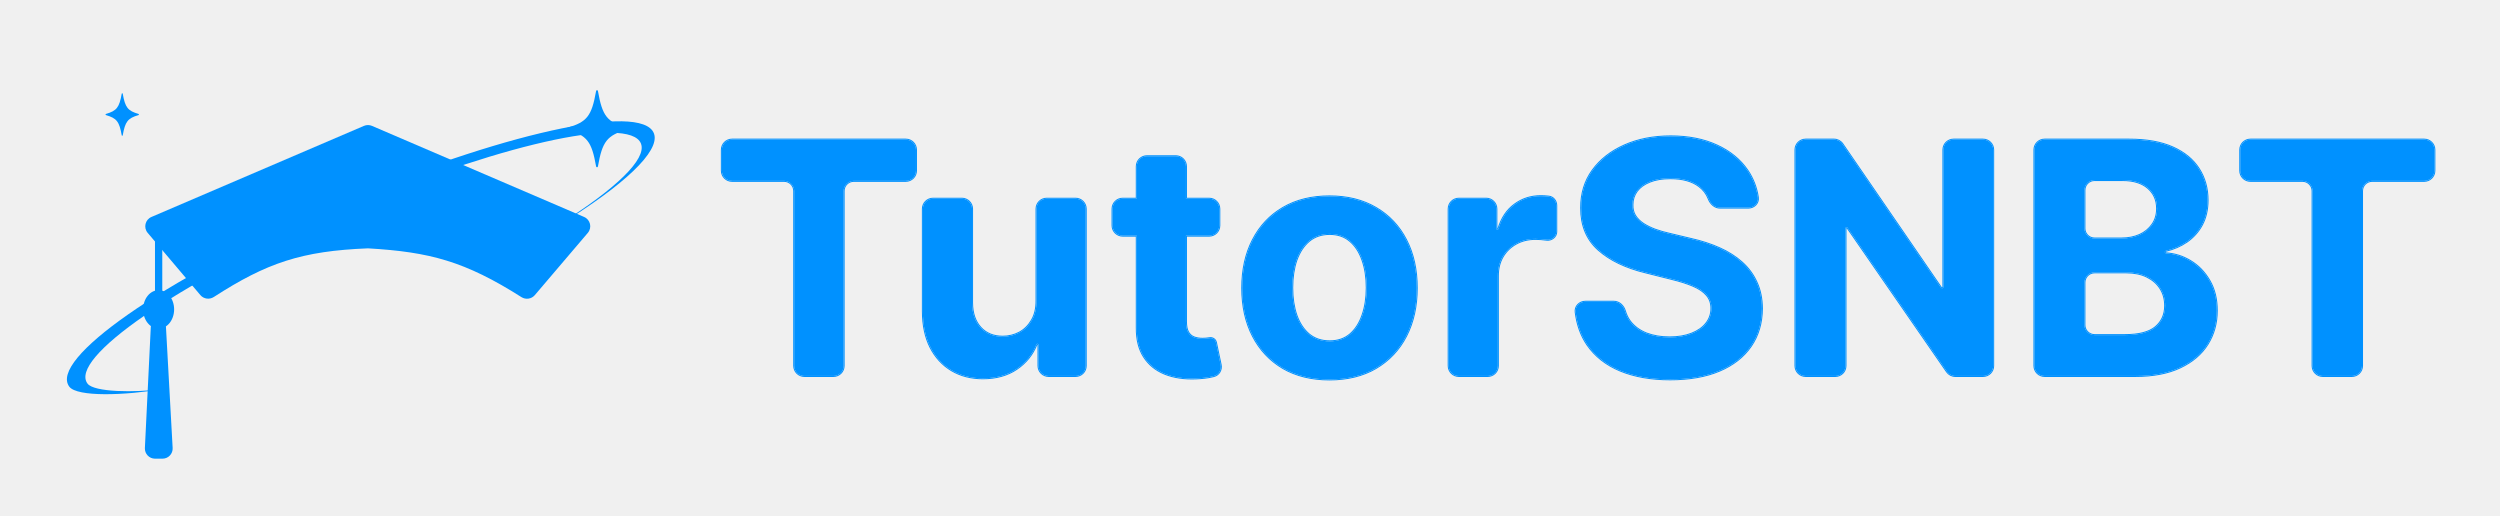
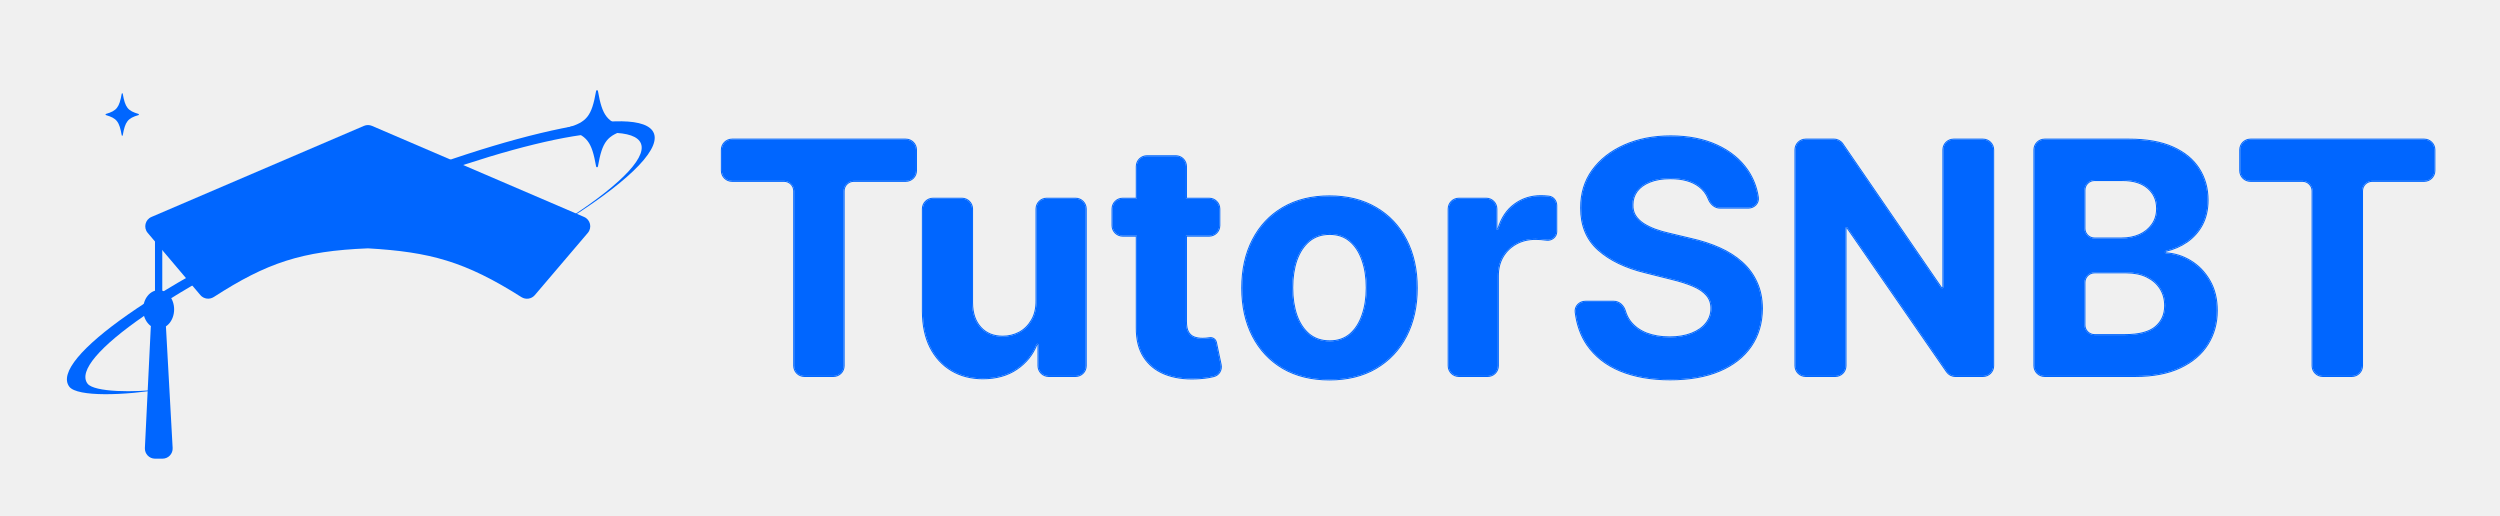
<svg xmlns="http://www.w3.org/2000/svg" width="153.875" height="31.75" viewBox="0 0 1231 254" fill="none">
-   <path d="M34.143 190.426C23.964 177.023 79.902 137.935 159.187 103.083C238.472 68.23 311.01 50.838 321.191 64.242C327.037 71.937 311.014 88.117 281.275 107.104L281.294 106.694C306.625 90.082 320.003 76.158 314.902 69.442C305.503 57.07 237.091 73.779 162.002 106.787C86.913 139.795 33.719 176.542 43.118 188.916C46.288 193.089 66.017 193.455 80.635 191.492C61.183 194.829 38.037 195.487 34.143 190.426Z" fill="#0091FF" />
-   <rect x="76.314" y="115.584" width="3.591" height="29.524" fill="#0091FF" />
-   <path d="M74.246 161.054C74.343 159.06 75.988 157.493 77.984 157.493C79.971 157.493 81.612 159.046 81.722 161.03L85.01 220.576C85.169 223.442 82.888 225.852 80.018 225.852H76.338C73.481 225.852 71.204 223.462 71.343 220.609L74.246 161.054Z" fill="#0091FF" />
-   <ellipse cx="78.109" cy="152.35" rx="7.632" ry="9.47" fill="#0091FF" />
-   <path d="M72.715 114.662C70.542 112.096 71.471 108.16 74.561 106.835L179.214 61.98C180.473 61.441 181.898 61.441 183.156 61.981L287.613 106.825C290.707 108.154 291.63 112.098 289.447 114.661L263.324 145.339C261.693 147.256 258.884 147.65 256.758 146.302C228.966 128.678 211.676 124.06 181.185 122.286C148.436 123.588 131.257 129.48 105.261 146.253C103.131 147.627 100.298 147.234 98.66 145.3L72.715 114.662Z" fill="#0091FF" />
-   <path d="M308.477 63.889C298.89 66.713 296.591 69.621 294.422 81.943C294.323 82.507 293.618 82.507 293.519 81.943C291.35 69.621 289.051 66.713 279.464 63.889C279.003 63.753 279.003 63.004 279.464 62.868C289.051 60.043 291.35 57.135 293.519 44.814C293.618 44.249 294.323 44.249 294.422 44.814C296.591 57.135 298.89 60.043 308.477 62.868C308.937 63.004 308.937 63.753 308.477 63.889Z" fill="#0091FF" />
-   <path d="M68.206 56.668C62.907 58.225 61.636 59.828 60.437 66.619C60.382 66.93 59.993 66.93 59.938 66.619C58.739 59.828 57.468 58.225 52.169 56.668C51.914 56.593 51.914 56.18 52.169 56.105C57.468 54.548 58.739 52.946 59.938 46.154C59.993 45.843 60.382 45.843 60.437 46.154C61.636 52.946 62.907 54.548 68.206 56.105C68.461 56.18 68.461 56.593 68.206 56.668Z" fill="#0091FF" />
+   <path d="M34.143 190.426C23.964 177.023 79.902 137.935 159.187 103.083C238.472 68.23 311.01 50.838 321.191 64.242C327.037 71.937 311.014 88.117 281.275 107.104L281.294 106.694C306.625 90.082 320.003 76.158 314.902 69.442C305.503 57.07 237.091 73.779 162.002 106.787C86.913 139.795 33.719 176.542 43.118 188.916C46.288 193.089 66.017 193.455 80.635 191.492C61.183 194.829 38.037 195.487 34.143 190.426Z" fill="#0066FF" />
+   <rect x="76.314" y="115.584" width="3.591" height="29.524" fill="#0066FF" />
+   <path d="M74.246 161.054C74.343 159.06 75.988 157.493 77.984 157.493C79.971 157.493 81.612 159.046 81.722 161.03L85.01 220.576C85.169 223.442 82.888 225.852 80.018 225.852H76.338C73.481 225.852 71.204 223.462 71.343 220.609L74.246 161.054Z" fill="#0066FF" />
+   <ellipse cx="78.109" cy="152.35" rx="7.632" ry="9.47" fill="#0066FF" />
+   <path d="M72.715 114.662C70.542 112.096 71.471 108.16 74.561 106.835L179.214 61.98C180.473 61.441 181.898 61.441 183.156 61.981L287.613 106.825C290.707 108.154 291.63 112.098 289.447 114.661L263.324 145.339C261.693 147.256 258.884 147.65 256.758 146.302C228.966 128.678 211.676 124.06 181.185 122.286C148.436 123.588 131.257 129.48 105.261 146.253C103.131 147.627 100.298 147.234 98.66 145.3L72.715 114.662Z" fill="#0066FF" />
+   <path d="M308.477 63.889C298.89 66.713 296.591 69.621 294.422 81.943C294.323 82.507 293.618 82.507 293.519 81.943C291.35 69.621 289.051 66.713 279.464 63.889C279.003 63.753 279.003 63.004 279.464 62.868C289.051 60.043 291.35 57.135 293.519 44.814C293.618 44.249 294.323 44.249 294.422 44.814C296.591 57.135 298.89 60.043 308.477 62.868C308.937 63.004 308.937 63.753 308.477 63.889Z" fill="#0066FF" />
+   <path d="M68.206 56.668C62.907 58.225 61.636 59.828 60.437 66.619C60.382 66.93 59.993 66.93 59.938 66.619C58.739 59.828 57.468 58.225 52.169 56.668C51.914 56.593 51.914 56.18 52.169 56.105C57.468 54.548 58.739 52.946 59.938 46.154C59.993 45.843 60.382 45.843 60.437 46.154C61.636 52.946 62.907 54.548 68.206 56.105C68.461 56.18 68.461 56.593 68.206 56.668Z" fill="#0066FF" />
  <mask id="path-8-outside-1_10054_498" maskUnits="userSpaceOnUse" x="353.452" y="65.17" width="848" height="124" fill="black">
    <rect fill="white" x="353.452" y="65.17" width="848" height="124" />
    <path d="M360.452 89.046C357.69 89.046 355.452 86.807 355.452 84.046V73.761C355.452 71 357.69 68.761 360.452 68.761H446.02C448.781 68.761 451.02 71 451.02 73.761V84.046C451.02 86.807 448.781 89.046 446.02 89.046H420.395C417.633 89.046 415.395 91.284 415.395 94.046V180.125C415.395 182.886 413.156 185.125 410.395 185.125H396.077C393.315 185.125 391.077 182.886 391.077 180.125V94.046C391.077 91.284 388.838 89.046 386.077 89.046H360.452ZM510.395 147.966V102.852C510.395 100.091 512.633 97.852 515.395 97.852H529.6C532.361 97.852 534.6 100.091 534.6 102.852V180.125C534.6 182.886 532.361 185.125 529.6 185.125H516.361C513.599 185.125 511.361 182.886 511.361 180.125V169.812C511.361 169.514 511.12 169.273 510.822 169.273C510.599 169.273 510.399 169.411 510.316 169.618C508.333 174.571 505.102 178.566 500.622 181.602C496.077 184.708 490.528 186.261 483.975 186.261C478.141 186.261 473.009 184.936 468.577 182.284C464.145 179.633 460.679 175.864 458.179 170.977C455.717 166.091 454.467 160.239 454.429 153.42V102.852C454.429 100.091 456.668 97.852 459.429 97.852H473.634C476.395 97.852 478.634 100.091 478.634 102.852V149.102C478.672 154.254 480.054 158.326 482.781 161.318C485.509 164.311 489.164 165.807 493.747 165.807C496.664 165.807 499.391 165.144 501.929 163.818C504.467 162.454 506.512 160.447 508.065 157.795C509.656 155.144 510.433 151.867 510.395 147.966ZM595.381 97.852C598.142 97.852 600.381 100.091 600.381 102.852V111.034C600.381 113.795 598.142 116.034 595.381 116.034H552.824C550.062 116.034 547.824 113.795 547.824 111.034V102.852C547.824 100.091 550.062 97.852 552.824 97.852H595.381ZM559.756 81.943C559.756 79.182 561.994 76.943 564.756 76.943H578.96C581.721 76.943 583.96 79.182 583.96 81.943V158.307C583.96 160.542 584.301 162.284 584.983 163.534C585.665 164.746 586.612 165.598 587.824 166.091C589.074 166.583 590.513 166.829 592.142 166.829C593.279 166.829 594.415 166.735 595.551 166.545C597.003 166.255 598.409 167.191 598.716 168.64L601.031 179.596C601.565 182.118 600.085 184.613 597.572 185.19C597.34 185.243 597.102 185.297 596.858 185.352C594.661 185.883 591.991 186.205 588.847 186.318C583.013 186.545 577.9 185.769 573.506 183.989C569.15 182.208 565.76 179.443 563.335 175.693C560.911 171.943 559.718 167.208 559.756 161.489V81.943ZM654.642 186.83C645.816 186.83 638.184 184.955 631.744 181.205C625.343 177.417 620.4 172.152 616.915 165.409C613.43 158.629 611.688 150.769 611.688 141.829C611.688 132.814 613.43 124.936 616.915 118.193C620.4 111.413 625.343 106.148 631.744 102.398C638.184 98.61 645.816 96.716 654.642 96.716C663.468 96.716 671.082 98.61 677.483 102.398C683.922 106.148 688.885 111.413 692.369 118.193C695.854 124.936 697.597 132.814 697.597 141.829C697.597 150.769 695.854 158.629 692.369 165.409C688.885 172.152 683.922 177.417 677.483 181.205C671.082 184.955 663.468 186.83 654.642 186.83ZM654.756 168.08C658.771 168.08 662.123 166.943 664.813 164.67C667.502 162.36 669.529 159.216 670.892 155.239C672.294 151.261 672.994 146.735 672.994 141.659C672.994 136.583 672.294 132.057 670.892 128.079C669.529 124.102 667.502 120.958 664.813 118.648C662.123 116.337 658.771 115.182 654.756 115.182C650.703 115.182 647.294 116.337 644.529 118.648C641.801 120.958 639.737 124.102 638.335 128.079C636.972 132.057 636.29 136.583 636.29 141.659C636.29 146.735 636.972 151.261 638.335 155.239C639.737 159.216 641.801 162.36 644.529 164.67C647.294 166.943 650.703 168.08 654.756 168.08ZM718.335 185.125C715.573 185.125 713.335 182.886 713.335 180.125V102.852C713.335 100.091 715.573 97.852 718.335 97.852H731.801C734.562 97.852 736.801 100.091 736.801 102.852V112.56C736.801 112.847 737.034 113.079 737.321 113.079C737.551 113.079 737.754 112.927 737.822 112.706C739.425 107.475 742.058 103.508 745.722 100.807C749.472 98.004 753.79 96.602 758.676 96.602C759.888 96.602 761.195 96.678 762.597 96.829C764.787 97.066 766.29 99 766.29 101.203V114.124C766.29 116.52 763.949 118.336 761.574 118.023C759.566 117.758 757.729 117.625 756.063 117.625C752.502 117.625 749.32 118.401 746.517 119.954C743.752 121.47 741.555 123.591 739.926 126.318C738.335 129.045 737.54 132.189 737.54 135.75V180.125C737.54 182.886 735.301 185.125 732.54 185.125H718.335ZM846.912 102.227C844.342 102.227 842.295 100.226 841.371 97.828C840.396 95.297 838.782 93.203 836.531 91.546C833.084 89.008 828.406 87.739 822.497 87.739C818.482 87.739 815.092 88.307 812.327 89.443C809.562 90.542 807.44 92.076 805.963 94.046C804.524 96.015 803.804 98.25 803.804 100.75C803.728 102.833 804.164 104.651 805.111 106.204C806.096 107.758 807.44 109.102 809.145 110.239C810.85 111.337 812.819 112.303 815.054 113.136C817.289 113.932 819.675 114.614 822.213 115.182L832.668 117.682C837.743 118.818 842.403 120.333 846.645 122.227C850.887 124.121 854.562 126.451 857.668 129.216C860.774 131.981 863.179 135.239 864.884 138.989C866.626 142.739 867.516 147.038 867.554 151.886C867.516 159.008 865.698 165.182 862.1 170.409C858.539 175.598 853.387 179.633 846.645 182.511C839.94 185.352 831.853 186.773 822.384 186.773C812.99 186.773 804.808 185.333 797.838 182.455C790.906 179.576 785.49 175.314 781.588 169.67C778.537 165.183 776.631 159.856 775.872 153.691C775.529 150.906 777.817 148.591 780.623 148.591H794.644C797.274 148.591 799.366 150.662 800.106 153.185C800.675 155.126 801.529 156.853 802.668 158.364C804.675 160.939 807.346 162.89 810.679 164.216C814.05 165.504 817.857 166.148 822.1 166.148C826.266 166.148 829.884 165.542 832.952 164.329C836.058 163.117 838.463 161.432 840.168 159.273C841.872 157.114 842.725 154.633 842.725 151.829C842.725 149.216 841.948 147.019 840.395 145.239C838.88 143.458 836.645 141.943 833.69 140.693C830.774 139.443 827.194 138.307 822.952 137.284L810.281 134.102C800.471 131.716 792.725 127.985 787.043 122.909C781.361 117.833 778.539 110.996 778.577 102.398C778.539 95.352 780.414 89.197 784.202 83.932C788.028 78.667 793.274 74.557 799.94 71.602C806.607 68.648 814.183 67.17 822.668 67.17C831.304 67.17 838.842 68.648 845.281 71.602C851.759 74.557 856.797 78.667 860.395 83.932C863.09 87.876 864.808 92.287 865.548 97.166C865.967 99.927 863.674 102.227 860.881 102.227H846.912ZM976.432 68.761C979.193 68.761 981.432 71 981.432 73.761V180.125C981.432 182.886 979.193 185.125 976.432 185.125H962.804C961.162 185.125 959.625 184.319 958.691 182.968L909.723 112.127C909.619 111.976 909.447 111.886 909.264 111.886C908.955 111.886 908.705 112.137 908.705 112.445V180.125C908.705 182.886 906.466 185.125 903.705 185.125H889.102C886.34 185.125 884.102 182.886 884.102 180.125V73.761C884.102 71 886.34 68.761 889.102 68.761H903.06C904.708 68.761 906.25 69.573 907.183 70.932L955.721 141.653C955.846 141.834 956.053 141.943 956.273 141.943C956.643 141.943 956.943 141.643 956.943 141.274V73.761C956.943 71 959.181 68.761 961.943 68.761H976.432ZM1006.76 185.125C1004 185.125 1001.76 182.886 1001.76 180.125V73.761C1001.76 71 1004 68.761 1006.76 68.761H1048.35C1056.91 68.761 1064.05 70.03 1069.77 72.568C1075.49 75.106 1079.79 78.629 1082.67 83.136C1085.55 87.606 1086.99 92.758 1086.99 98.591C1086.99 103.136 1086.08 107.133 1084.26 110.579C1082.44 113.989 1079.94 116.792 1076.76 118.989C1073.75 121.058 1070.31 122.553 1066.47 123.474C1066.17 123.544 1065.96 123.806 1065.96 124.108C1065.96 124.454 1066.24 124.738 1066.58 124.761C1070.78 125.036 1074.72 126.274 1078.41 128.477C1082.31 130.788 1085.47 134.026 1087.89 138.193C1090.32 142.322 1091.53 147.246 1091.53 152.966C1091.53 159.14 1090 164.651 1086.93 169.5C1083.9 174.311 1079.41 178.117 1073.46 180.92C1067.52 183.723 1060.19 185.125 1051.47 185.125H1006.76ZM1026.36 160.011C1026.36 162.773 1028.6 165.011 1031.36 165.011H1046.42C1053.27 165.011 1058.27 163.704 1061.42 161.091C1064.56 158.439 1066.13 154.917 1066.13 150.523C1066.13 147.303 1065.36 144.462 1063.8 142C1062.25 139.538 1060.03 137.606 1057.16 136.204C1054.31 134.803 1050.92 134.102 1046.99 134.102H1031.36C1028.6 134.102 1026.36 136.341 1026.36 139.102V160.011ZM1026.36 112.454C1026.36 115.216 1028.6 117.454 1031.36 117.454H1044.6C1047.97 117.454 1050.96 116.867 1053.58 115.693C1056.23 114.481 1058.31 112.776 1059.83 110.579C1061.38 108.383 1062.16 105.75 1062.16 102.682C1062.16 98.477 1060.66 95.087 1057.67 92.511C1054.71 89.936 1050.51 88.648 1045.05 88.648H1031.36C1028.6 88.648 1026.36 90.886 1026.36 93.648V112.454ZM1108.11 89.046C1105.35 89.046 1103.11 86.807 1103.11 84.046V73.761C1103.11 71 1105.35 68.761 1108.11 68.761H1193.68C1196.44 68.761 1198.68 71 1198.68 73.761V84.046C1198.68 86.807 1196.44 89.046 1193.68 89.046H1168.05C1165.29 89.046 1163.05 91.284 1163.05 94.046V180.125C1163.05 182.886 1160.81 185.125 1158.05 185.125H1143.73C1140.97 185.125 1138.73 182.886 1138.73 180.125V94.046C1138.73 91.284 1136.49 89.046 1133.73 89.046H1108.11Z" />
  </mask>
-   <path d="M360.452 89.046C357.69 89.046 355.452 86.807 355.452 84.046V73.761C355.452 71 357.69 68.761 360.452 68.761H446.02C448.781 68.761 451.02 71 451.02 73.761V84.046C451.02 86.807 448.781 89.046 446.02 89.046H420.395C417.633 89.046 415.395 91.284 415.395 94.046V180.125C415.395 182.886 413.156 185.125 410.395 185.125H396.077C393.315 185.125 391.077 182.886 391.077 180.125V94.046C391.077 91.284 388.838 89.046 386.077 89.046H360.452ZM510.395 147.966V102.852C510.395 100.091 512.633 97.852 515.395 97.852H529.6C532.361 97.852 534.6 100.091 534.6 102.852V180.125C534.6 182.886 532.361 185.125 529.6 185.125H516.361C513.599 185.125 511.361 182.886 511.361 180.125V169.812C511.361 169.514 511.12 169.273 510.822 169.273C510.599 169.273 510.399 169.411 510.316 169.618C508.333 174.571 505.102 178.566 500.622 181.602C496.077 184.708 490.528 186.261 483.975 186.261C478.141 186.261 473.009 184.936 468.577 182.284C464.145 179.633 460.679 175.864 458.179 170.977C455.717 166.091 454.467 160.239 454.429 153.42V102.852C454.429 100.091 456.668 97.852 459.429 97.852H473.634C476.395 97.852 478.634 100.091 478.634 102.852V149.102C478.672 154.254 480.054 158.326 482.781 161.318C485.509 164.311 489.164 165.807 493.747 165.807C496.664 165.807 499.391 165.144 501.929 163.818C504.467 162.454 506.512 160.447 508.065 157.795C509.656 155.144 510.433 151.867 510.395 147.966ZM595.381 97.852C598.142 97.852 600.381 100.091 600.381 102.852V111.034C600.381 113.795 598.142 116.034 595.381 116.034H552.824C550.062 116.034 547.824 113.795 547.824 111.034V102.852C547.824 100.091 550.062 97.852 552.824 97.852H595.381ZM559.756 81.943C559.756 79.182 561.994 76.943 564.756 76.943H578.96C581.721 76.943 583.96 79.182 583.96 81.943V158.307C583.96 160.542 584.301 162.284 584.983 163.534C585.665 164.746 586.612 165.598 587.824 166.091C589.074 166.583 590.513 166.829 592.142 166.829C593.279 166.829 594.415 166.735 595.551 166.545C597.003 166.255 598.409 167.191 598.716 168.64L601.031 179.596C601.565 182.118 600.085 184.613 597.572 185.19C597.34 185.243 597.102 185.297 596.858 185.352C594.661 185.883 591.991 186.205 588.847 186.318C583.013 186.545 577.9 185.769 573.506 183.989C569.15 182.208 565.76 179.443 563.335 175.693C560.911 171.943 559.718 167.208 559.756 161.489V81.943ZM654.642 186.83C645.816 186.83 638.184 184.955 631.744 181.205C625.343 177.417 620.4 172.152 616.915 165.409C613.43 158.629 611.688 150.769 611.688 141.829C611.688 132.814 613.43 124.936 616.915 118.193C620.4 111.413 625.343 106.148 631.744 102.398C638.184 98.61 645.816 96.716 654.642 96.716C663.468 96.716 671.082 98.61 677.483 102.398C683.922 106.148 688.885 111.413 692.369 118.193C695.854 124.936 697.597 132.814 697.597 141.829C697.597 150.769 695.854 158.629 692.369 165.409C688.885 172.152 683.922 177.417 677.483 181.205C671.082 184.955 663.468 186.83 654.642 186.83ZM654.756 168.08C658.771 168.08 662.123 166.943 664.813 164.67C667.502 162.36 669.529 159.216 670.892 155.239C672.294 151.261 672.994 146.735 672.994 141.659C672.994 136.583 672.294 132.057 670.892 128.079C669.529 124.102 667.502 120.958 664.813 118.648C662.123 116.337 658.771 115.182 654.756 115.182C650.703 115.182 647.294 116.337 644.529 118.648C641.801 120.958 639.737 124.102 638.335 128.079C636.972 132.057 636.29 136.583 636.29 141.659C636.29 146.735 636.972 151.261 638.335 155.239C639.737 159.216 641.801 162.36 644.529 164.67C647.294 166.943 650.703 168.08 654.756 168.08ZM718.335 185.125C715.573 185.125 713.335 182.886 713.335 180.125V102.852C713.335 100.091 715.573 97.852 718.335 97.852H731.801C734.562 97.852 736.801 100.091 736.801 102.852V112.56C736.801 112.847 737.034 113.079 737.321 113.079C737.551 113.079 737.754 112.927 737.822 112.706C739.425 107.475 742.058 103.508 745.722 100.807C749.472 98.004 753.79 96.602 758.676 96.602C759.888 96.602 761.195 96.678 762.597 96.829C764.787 97.066 766.29 99 766.29 101.203V114.124C766.29 116.52 763.949 118.336 761.574 118.023C759.566 117.758 757.729 117.625 756.063 117.625C752.502 117.625 749.32 118.401 746.517 119.954C743.752 121.47 741.555 123.591 739.926 126.318C738.335 129.045 737.54 132.189 737.54 135.75V180.125C737.54 182.886 735.301 185.125 732.54 185.125H718.335ZM846.912 102.227C844.342 102.227 842.295 100.226 841.371 97.828C840.396 95.297 838.782 93.203 836.531 91.546C833.084 89.008 828.406 87.739 822.497 87.739C818.482 87.739 815.092 88.307 812.327 89.443C809.562 90.542 807.44 92.076 805.963 94.046C804.524 96.015 803.804 98.25 803.804 100.75C803.728 102.833 804.164 104.651 805.111 106.204C806.096 107.758 807.44 109.102 809.145 110.239C810.85 111.337 812.819 112.303 815.054 113.136C817.289 113.932 819.675 114.614 822.213 115.182L832.668 117.682C837.743 118.818 842.403 120.333 846.645 122.227C850.887 124.121 854.562 126.451 857.668 129.216C860.774 131.981 863.179 135.239 864.884 138.989C866.626 142.739 867.516 147.038 867.554 151.886C867.516 159.008 865.698 165.182 862.1 170.409C858.539 175.598 853.387 179.633 846.645 182.511C839.94 185.352 831.853 186.773 822.384 186.773C812.99 186.773 804.808 185.333 797.838 182.455C790.906 179.576 785.49 175.314 781.588 169.67C778.537 165.183 776.631 159.856 775.872 153.691C775.529 150.906 777.817 148.591 780.623 148.591H794.644C797.274 148.591 799.366 150.662 800.106 153.185C800.675 155.126 801.529 156.853 802.668 158.364C804.675 160.939 807.346 162.89 810.679 164.216C814.05 165.504 817.857 166.148 822.1 166.148C826.266 166.148 829.884 165.542 832.952 164.329C836.058 163.117 838.463 161.432 840.168 159.273C841.872 157.114 842.725 154.633 842.725 151.829C842.725 149.216 841.948 147.019 840.395 145.239C838.88 143.458 836.645 141.943 833.69 140.693C830.774 139.443 827.194 138.307 822.952 137.284L810.281 134.102C800.471 131.716 792.725 127.985 787.043 122.909C781.361 117.833 778.539 110.996 778.577 102.398C778.539 95.352 780.414 89.197 784.202 83.932C788.028 78.667 793.274 74.557 799.94 71.602C806.607 68.648 814.183 67.17 822.668 67.17C831.304 67.17 838.842 68.648 845.281 71.602C851.759 74.557 856.797 78.667 860.395 83.932C863.09 87.876 864.808 92.287 865.548 97.166C865.967 99.927 863.674 102.227 860.881 102.227H846.912ZM976.432 68.761C979.193 68.761 981.432 71 981.432 73.761V180.125C981.432 182.886 979.193 185.125 976.432 185.125H962.804C961.162 185.125 959.625 184.319 958.691 182.968L909.723 112.127C909.619 111.976 909.447 111.886 909.264 111.886C908.955 111.886 908.705 112.137 908.705 112.445V180.125C908.705 182.886 906.466 185.125 903.705 185.125H889.102C886.34 185.125 884.102 182.886 884.102 180.125V73.761C884.102 71 886.34 68.761 889.102 68.761H903.06C904.708 68.761 906.25 69.573 907.183 70.932L955.721 141.653C955.846 141.834 956.053 141.943 956.273 141.943C956.643 141.943 956.943 141.643 956.943 141.274V73.761C956.943 71 959.181 68.761 961.943 68.761H976.432ZM1006.76 185.125C1004 185.125 1001.76 182.886 1001.76 180.125V73.761C1001.76 71 1004 68.761 1006.76 68.761H1048.35C1056.91 68.761 1064.05 70.03 1069.77 72.568C1075.49 75.106 1079.79 78.629 1082.67 83.136C1085.55 87.606 1086.99 92.758 1086.99 98.591C1086.99 103.136 1086.08 107.133 1084.26 110.579C1082.44 113.989 1079.94 116.792 1076.76 118.989C1073.75 121.058 1070.31 122.553 1066.47 123.474C1066.17 123.544 1065.96 123.806 1065.96 124.108C1065.96 124.454 1066.24 124.738 1066.58 124.761C1070.78 125.036 1074.72 126.274 1078.41 128.477C1082.31 130.788 1085.47 134.026 1087.89 138.193C1090.32 142.322 1091.53 147.246 1091.53 152.966C1091.53 159.14 1090 164.651 1086.93 169.5C1083.9 174.311 1079.41 178.117 1073.46 180.92C1067.52 183.723 1060.19 185.125 1051.47 185.125H1006.76ZM1026.36 160.011C1026.36 162.773 1028.6 165.011 1031.36 165.011H1046.42C1053.27 165.011 1058.27 163.704 1061.42 161.091C1064.56 158.439 1066.13 154.917 1066.13 150.523C1066.13 147.303 1065.36 144.462 1063.8 142C1062.25 139.538 1060.03 137.606 1057.16 136.204C1054.31 134.803 1050.92 134.102 1046.99 134.102H1031.36C1028.6 134.102 1026.36 136.341 1026.36 139.102V160.011ZM1026.36 112.454C1026.36 115.216 1028.6 117.454 1031.36 117.454H1044.6C1047.97 117.454 1050.96 116.867 1053.58 115.693C1056.23 114.481 1058.31 112.776 1059.83 110.579C1061.38 108.383 1062.16 105.75 1062.16 102.682C1062.16 98.477 1060.66 95.087 1057.67 92.511C1054.71 89.936 1050.51 88.648 1045.05 88.648H1031.36C1028.6 88.648 1026.36 90.886 1026.36 93.648V112.454ZM1108.11 89.046C1105.35 89.046 1103.11 86.807 1103.11 84.046V73.761C1103.11 71 1105.35 68.761 1108.11 68.761H1193.68C1196.44 68.761 1198.68 71 1198.68 73.761V84.046C1198.68 86.807 1196.44 89.046 1193.68 89.046H1168.05C1165.29 89.046 1163.05 91.284 1163.05 94.046V180.125C1163.05 182.886 1160.81 185.125 1158.05 185.125H1143.73C1140.97 185.125 1138.73 182.886 1138.73 180.125V94.046C1138.73 91.284 1136.49 89.046 1133.73 89.046H1108.11Z" fill="#0091FF" />
-   <path d="M360.452 89.046C357.69 89.046 355.452 86.807 355.452 84.046V73.761C355.452 71 357.69 68.761 360.452 68.761H446.02C448.781 68.761 451.02 71 451.02 73.761V84.046C451.02 86.807 448.781 89.046 446.02 89.046H420.395C417.633 89.046 415.395 91.284 415.395 94.046V180.125C415.395 182.886 413.156 185.125 410.395 185.125H396.077C393.315 185.125 391.077 182.886 391.077 180.125V94.046C391.077 91.284 388.838 89.046 386.077 89.046H360.452ZM510.395 147.966V102.852C510.395 100.091 512.633 97.852 515.395 97.852H529.6C532.361 97.852 534.6 100.091 534.6 102.852V180.125C534.6 182.886 532.361 185.125 529.6 185.125H516.361C513.599 185.125 511.361 182.886 511.361 180.125V169.812C511.361 169.514 511.12 169.273 510.822 169.273C510.599 169.273 510.399 169.411 510.316 169.618C508.333 174.571 505.102 178.566 500.622 181.602C496.077 184.708 490.528 186.261 483.975 186.261C478.141 186.261 473.009 184.936 468.577 182.284C464.145 179.633 460.679 175.864 458.179 170.977C455.717 166.091 454.467 160.239 454.429 153.42V102.852C454.429 100.091 456.668 97.852 459.429 97.852H473.634C476.395 97.852 478.634 100.091 478.634 102.852V149.102C478.672 154.254 480.054 158.326 482.781 161.318C485.509 164.311 489.164 165.807 493.747 165.807C496.664 165.807 499.391 165.144 501.929 163.818C504.467 162.454 506.512 160.447 508.065 157.795C509.656 155.144 510.433 151.867 510.395 147.966ZM595.381 97.852C598.142 97.852 600.381 100.091 600.381 102.852V111.034C600.381 113.795 598.142 116.034 595.381 116.034H552.824C550.062 116.034 547.824 113.795 547.824 111.034V102.852C547.824 100.091 550.062 97.852 552.824 97.852H595.381ZM559.756 81.943C559.756 79.182 561.994 76.943 564.756 76.943H578.96C581.721 76.943 583.96 79.182 583.96 81.943V158.307C583.96 160.542 584.301 162.284 584.983 163.534C585.665 164.746 586.612 165.598 587.824 166.091C589.074 166.583 590.513 166.829 592.142 166.829C593.279 166.829 594.415 166.735 595.551 166.545C597.003 166.255 598.409 167.191 598.716 168.64L601.031 179.596C601.565 182.118 600.085 184.613 597.572 185.19C597.34 185.243 597.102 185.297 596.858 185.352C594.661 185.883 591.991 186.205 588.847 186.318C583.013 186.545 577.9 185.769 573.506 183.989C569.15 182.208 565.76 179.443 563.335 175.693C560.911 171.943 559.718 167.208 559.756 161.489V81.943ZM654.642 186.83C645.816 186.83 638.184 184.955 631.744 181.205C625.343 177.417 620.4 172.152 616.915 165.409C613.43 158.629 611.688 150.769 611.688 141.829C611.688 132.814 613.43 124.936 616.915 118.193C620.4 111.413 625.343 106.148 631.744 102.398C638.184 98.61 645.816 96.716 654.642 96.716C663.468 96.716 671.082 98.61 677.483 102.398C683.922 106.148 688.885 111.413 692.369 118.193C695.854 124.936 697.597 132.814 697.597 141.829C697.597 150.769 695.854 158.629 692.369 165.409C688.885 172.152 683.922 177.417 677.483 181.205C671.082 184.955 663.468 186.83 654.642 186.83ZM654.756 168.08C658.771 168.08 662.123 166.943 664.813 164.67C667.502 162.36 669.529 159.216 670.892 155.239C672.294 151.261 672.994 146.735 672.994 141.659C672.994 136.583 672.294 132.057 670.892 128.079C669.529 124.102 667.502 120.958 664.813 118.648C662.123 116.337 658.771 115.182 654.756 115.182C650.703 115.182 647.294 116.337 644.529 118.648C641.801 120.958 639.737 124.102 638.335 128.079C636.972 132.057 636.29 136.583 636.29 141.659C636.29 146.735 636.972 151.261 638.335 155.239C639.737 159.216 641.801 162.36 644.529 164.67C647.294 166.943 650.703 168.08 654.756 168.08ZM718.335 185.125C715.573 185.125 713.335 182.886 713.335 180.125V102.852C713.335 100.091 715.573 97.852 718.335 97.852H731.801C734.562 97.852 736.801 100.091 736.801 102.852V112.56C736.801 112.847 737.034 113.079 737.321 113.079C737.551 113.079 737.754 112.927 737.822 112.706C739.425 107.475 742.058 103.508 745.722 100.807C749.472 98.004 753.79 96.602 758.676 96.602C759.888 96.602 761.195 96.678 762.597 96.829C764.787 97.066 766.29 99 766.29 101.203V114.124C766.29 116.52 763.949 118.336 761.574 118.023C759.566 117.758 757.729 117.625 756.063 117.625C752.502 117.625 749.32 118.401 746.517 119.954C743.752 121.47 741.555 123.591 739.926 126.318C738.335 129.045 737.54 132.189 737.54 135.75V180.125C737.54 182.886 735.301 185.125 732.54 185.125H718.335ZM846.912 102.227C844.342 102.227 842.295 100.226 841.371 97.828C840.396 95.297 838.782 93.203 836.531 91.546C833.084 89.008 828.406 87.739 822.497 87.739C818.482 87.739 815.092 88.307 812.327 89.443C809.562 90.542 807.44 92.076 805.963 94.046C804.524 96.015 803.804 98.25 803.804 100.75C803.728 102.833 804.164 104.651 805.111 106.204C806.096 107.758 807.44 109.102 809.145 110.239C810.85 111.337 812.819 112.303 815.054 113.136C817.289 113.932 819.675 114.614 822.213 115.182L832.668 117.682C837.743 118.818 842.403 120.333 846.645 122.227C850.887 124.121 854.562 126.451 857.668 129.216C860.774 131.981 863.179 135.239 864.884 138.989C866.626 142.739 867.516 147.038 867.554 151.886C867.516 159.008 865.698 165.182 862.1 170.409C858.539 175.598 853.387 179.633 846.645 182.511C839.94 185.352 831.853 186.773 822.384 186.773C812.99 186.773 804.808 185.333 797.838 182.455C790.906 179.576 785.49 175.314 781.588 169.67C778.537 165.183 776.631 159.856 775.872 153.691C775.529 150.906 777.817 148.591 780.623 148.591H794.644C797.274 148.591 799.366 150.662 800.106 153.185C800.675 155.126 801.529 156.853 802.668 158.364C804.675 160.939 807.346 162.89 810.679 164.216C814.05 165.504 817.857 166.148 822.1 166.148C826.266 166.148 829.884 165.542 832.952 164.329C836.058 163.117 838.463 161.432 840.168 159.273C841.872 157.114 842.725 154.633 842.725 151.829C842.725 149.216 841.948 147.019 840.395 145.239C838.88 143.458 836.645 141.943 833.69 140.693C830.774 139.443 827.194 138.307 822.952 137.284L810.281 134.102C800.471 131.716 792.725 127.985 787.043 122.909C781.361 117.833 778.539 110.996 778.577 102.398C778.539 95.352 780.414 89.197 784.202 83.932C788.028 78.667 793.274 74.557 799.94 71.602C806.607 68.648 814.183 67.17 822.668 67.17C831.304 67.17 838.842 68.648 845.281 71.602C851.759 74.557 856.797 78.667 860.395 83.932C863.09 87.876 864.808 92.287 865.548 97.166C865.967 99.927 863.674 102.227 860.881 102.227H846.912ZM976.432 68.761C979.193 68.761 981.432 71 981.432 73.761V180.125C981.432 182.886 979.193 185.125 976.432 185.125H962.804C961.162 185.125 959.625 184.319 958.691 182.968L909.723 112.127C909.619 111.976 909.447 111.886 909.264 111.886C908.955 111.886 908.705 112.137 908.705 112.445V180.125C908.705 182.886 906.466 185.125 903.705 185.125H889.102C886.34 185.125 884.102 182.886 884.102 180.125V73.761C884.102 71 886.34 68.761 889.102 68.761H903.06C904.708 68.761 906.25 69.573 907.183 70.932L955.721 141.653C955.846 141.834 956.053 141.943 956.273 141.943C956.643 141.943 956.943 141.643 956.943 141.274V73.761C956.943 71 959.181 68.761 961.943 68.761H976.432ZM1006.76 185.125C1004 185.125 1001.76 182.886 1001.76 180.125V73.761C1001.76 71 1004 68.761 1006.76 68.761H1048.35C1056.91 68.761 1064.05 70.03 1069.77 72.568C1075.49 75.106 1079.79 78.629 1082.67 83.136C1085.55 87.606 1086.99 92.758 1086.99 98.591C1086.99 103.136 1086.08 107.133 1084.26 110.579C1082.44 113.989 1079.94 116.792 1076.76 118.989C1073.75 121.058 1070.31 122.553 1066.47 123.474C1066.17 123.544 1065.96 123.806 1065.96 124.108C1065.96 124.454 1066.24 124.738 1066.58 124.761C1070.78 125.036 1074.72 126.274 1078.41 128.477C1082.31 130.788 1085.47 134.026 1087.89 138.193C1090.32 142.322 1091.53 147.246 1091.53 152.966C1091.53 159.14 1090 164.651 1086.93 169.5C1083.9 174.311 1079.41 178.117 1073.46 180.92C1067.52 183.723 1060.19 185.125 1051.47 185.125H1006.76ZM1026.36 160.011C1026.36 162.773 1028.6 165.011 1031.36 165.011H1046.42C1053.27 165.011 1058.27 163.704 1061.42 161.091C1064.56 158.439 1066.13 154.917 1066.13 150.523C1066.13 147.303 1065.36 144.462 1063.8 142C1062.25 139.538 1060.03 137.606 1057.16 136.204C1054.31 134.803 1050.92 134.102 1046.99 134.102H1031.36C1028.6 134.102 1026.36 136.341 1026.36 139.102V160.011ZM1026.36 112.454C1026.36 115.216 1028.6 117.454 1031.36 117.454H1044.6C1047.97 117.454 1050.96 116.867 1053.58 115.693C1056.23 114.481 1058.31 112.776 1059.83 110.579C1061.38 108.383 1062.16 105.75 1062.16 102.682C1062.16 98.477 1060.66 95.087 1057.67 92.511C1054.71 89.936 1050.51 88.648 1045.05 88.648H1031.36C1028.6 88.648 1026.36 90.886 1026.36 93.648V112.454ZM1108.11 89.046C1105.35 89.046 1103.11 86.807 1103.11 84.046V73.761C1103.11 71 1105.35 68.761 1108.11 68.761H1193.68C1196.44 68.761 1198.68 71 1198.68 73.761V84.046C1198.68 86.807 1196.44 89.046 1193.68 89.046H1168.05C1165.29 89.046 1163.05 91.284 1163.05 94.046V180.125C1163.05 182.886 1160.81 185.125 1158.05 185.125H1143.73C1140.97 185.125 1138.73 182.886 1138.73 180.125V94.046C1138.73 91.284 1136.49 89.046 1133.73 89.046H1108.11Z" stroke="#0091FF" strokeWidth="4" mask="url(#path-8-outside-1_10054_498)" />
+   <path d="M360.452 89.046C357.69 89.046 355.452 86.807 355.452 84.046V73.761C355.452 71 357.69 68.761 360.452 68.761H446.02C448.781 68.761 451.02 71 451.02 73.761V84.046C451.02 86.807 448.781 89.046 446.02 89.046H420.395C417.633 89.046 415.395 91.284 415.395 94.046V180.125C415.395 182.886 413.156 185.125 410.395 185.125H396.077C393.315 185.125 391.077 182.886 391.077 180.125V94.046C391.077 91.284 388.838 89.046 386.077 89.046H360.452ZM510.395 147.966V102.852C510.395 100.091 512.633 97.852 515.395 97.852H529.6C532.361 97.852 534.6 100.091 534.6 102.852V180.125C534.6 182.886 532.361 185.125 529.6 185.125H516.361C513.599 185.125 511.361 182.886 511.361 180.125V169.812C511.361 169.514 511.12 169.273 510.822 169.273C510.599 169.273 510.399 169.411 510.316 169.618C508.333 174.571 505.102 178.566 500.622 181.602C496.077 184.708 490.528 186.261 483.975 186.261C478.141 186.261 473.009 184.936 468.577 182.284C464.145 179.633 460.679 175.864 458.179 170.977C455.717 166.091 454.467 160.239 454.429 153.42V102.852C454.429 100.091 456.668 97.852 459.429 97.852H473.634C476.395 97.852 478.634 100.091 478.634 102.852V149.102C478.672 154.254 480.054 158.326 482.781 161.318C485.509 164.311 489.164 165.807 493.747 165.807C496.664 165.807 499.391 165.144 501.929 163.818C504.467 162.454 506.512 160.447 508.065 157.795C509.656 155.144 510.433 151.867 510.395 147.966ZM595.381 97.852C598.142 97.852 600.381 100.091 600.381 102.852V111.034C600.381 113.795 598.142 116.034 595.381 116.034H552.824C550.062 116.034 547.824 113.795 547.824 111.034V102.852C547.824 100.091 550.062 97.852 552.824 97.852H595.381ZM559.756 81.943C559.756 79.182 561.994 76.943 564.756 76.943H578.96C581.721 76.943 583.96 79.182 583.96 81.943V158.307C583.96 160.542 584.301 162.284 584.983 163.534C585.665 164.746 586.612 165.598 587.824 166.091C589.074 166.583 590.513 166.829 592.142 166.829C593.279 166.829 594.415 166.735 595.551 166.545C597.003 166.255 598.409 167.191 598.716 168.64L601.031 179.596C601.565 182.118 600.085 184.613 597.572 185.19C597.34 185.243 597.102 185.297 596.858 185.352C594.661 185.883 591.991 186.205 588.847 186.318C583.013 186.545 577.9 185.769 573.506 183.989C569.15 182.208 565.76 179.443 563.335 175.693C560.911 171.943 559.718 167.208 559.756 161.489V81.943ZM654.642 186.83C645.816 186.83 638.184 184.955 631.744 181.205C625.343 177.417 620.4 172.152 616.915 165.409C613.43 158.629 611.688 150.769 611.688 141.829C611.688 132.814 613.43 124.936 616.915 118.193C620.4 111.413 625.343 106.148 631.744 102.398C638.184 98.61 645.816 96.716 654.642 96.716C663.468 96.716 671.082 98.61 677.483 102.398C683.922 106.148 688.885 111.413 692.369 118.193C695.854 124.936 697.597 132.814 697.597 141.829C697.597 150.769 695.854 158.629 692.369 165.409C688.885 172.152 683.922 177.417 677.483 181.205C671.082 184.955 663.468 186.83 654.642 186.83ZM654.756 168.08C658.771 168.08 662.123 166.943 664.813 164.67C667.502 162.36 669.529 159.216 670.892 155.239C672.294 151.261 672.994 146.735 672.994 141.659C672.994 136.583 672.294 132.057 670.892 128.079C669.529 124.102 667.502 120.958 664.813 118.648C662.123 116.337 658.771 115.182 654.756 115.182C650.703 115.182 647.294 116.337 644.529 118.648C641.801 120.958 639.737 124.102 638.335 128.079C636.972 132.057 636.29 136.583 636.29 141.659C636.29 146.735 636.972 151.261 638.335 155.239C639.737 159.216 641.801 162.36 644.529 164.67C647.294 166.943 650.703 168.08 654.756 168.08ZM718.335 185.125C715.573 185.125 713.335 182.886 713.335 180.125V102.852C713.335 100.091 715.573 97.852 718.335 97.852H731.801C734.562 97.852 736.801 100.091 736.801 102.852V112.56C736.801 112.847 737.034 113.079 737.321 113.079C737.551 113.079 737.754 112.927 737.822 112.706C739.425 107.475 742.058 103.508 745.722 100.807C749.472 98.004 753.79 96.602 758.676 96.602C759.888 96.602 761.195 96.678 762.597 96.829C764.787 97.066 766.29 99 766.29 101.203V114.124C766.29 116.52 763.949 118.336 761.574 118.023C759.566 117.758 757.729 117.625 756.063 117.625C752.502 117.625 749.32 118.401 746.517 119.954C743.752 121.47 741.555 123.591 739.926 126.318C738.335 129.045 737.54 132.189 737.54 135.75V180.125C737.54 182.886 735.301 185.125 732.54 185.125H718.335ZM846.912 102.227C844.342 102.227 842.295 100.226 841.371 97.828C840.396 95.297 838.782 93.203 836.531 91.546C833.084 89.008 828.406 87.739 822.497 87.739C818.482 87.739 815.092 88.307 812.327 89.443C809.562 90.542 807.44 92.076 805.963 94.046C804.524 96.015 803.804 98.25 803.804 100.75C803.728 102.833 804.164 104.651 805.111 106.204C806.096 107.758 807.44 109.102 809.145 110.239C810.85 111.337 812.819 112.303 815.054 113.136C817.289 113.932 819.675 114.614 822.213 115.182L832.668 117.682C837.743 118.818 842.403 120.333 846.645 122.227C850.887 124.121 854.562 126.451 857.668 129.216C860.774 131.981 863.179 135.239 864.884 138.989C866.626 142.739 867.516 147.038 867.554 151.886C867.516 159.008 865.698 165.182 862.1 170.409C858.539 175.598 853.387 179.633 846.645 182.511C839.94 185.352 831.853 186.773 822.384 186.773C812.99 186.773 804.808 185.333 797.838 182.455C790.906 179.576 785.49 175.314 781.588 169.67C778.537 165.183 776.631 159.856 775.872 153.691C775.529 150.906 777.817 148.591 780.623 148.591H794.644C797.274 148.591 799.366 150.662 800.106 153.185C800.675 155.126 801.529 156.853 802.668 158.364C804.675 160.939 807.346 162.89 810.679 164.216C814.05 165.504 817.857 166.148 822.1 166.148C826.266 166.148 829.884 165.542 832.952 164.329C836.058 163.117 838.463 161.432 840.168 159.273C841.872 157.114 842.725 154.633 842.725 151.829C842.725 149.216 841.948 147.019 840.395 145.239C838.88 143.458 836.645 141.943 833.69 140.693C830.774 139.443 827.194 138.307 822.952 137.284L810.281 134.102C800.471 131.716 792.725 127.985 787.043 122.909C781.361 117.833 778.539 110.996 778.577 102.398C778.539 95.352 780.414 89.197 784.202 83.932C788.028 78.667 793.274 74.557 799.94 71.602C806.607 68.648 814.183 67.17 822.668 67.17C831.304 67.17 838.842 68.648 845.281 71.602C851.759 74.557 856.797 78.667 860.395 83.932C863.09 87.876 864.808 92.287 865.548 97.166C865.967 99.927 863.674 102.227 860.881 102.227H846.912ZM976.432 68.761C979.193 68.761 981.432 71 981.432 73.761V180.125C981.432 182.886 979.193 185.125 976.432 185.125H962.804C961.162 185.125 959.625 184.319 958.691 182.968L909.723 112.127C909.619 111.976 909.447 111.886 909.264 111.886C908.955 111.886 908.705 112.137 908.705 112.445V180.125C908.705 182.886 906.466 185.125 903.705 185.125H889.102C886.34 185.125 884.102 182.886 884.102 180.125V73.761C884.102 71 886.34 68.761 889.102 68.761H903.06C904.708 68.761 906.25 69.573 907.183 70.932L955.721 141.653C955.846 141.834 956.053 141.943 956.273 141.943C956.643 141.943 956.943 141.643 956.943 141.274V73.761C956.943 71 959.181 68.761 961.943 68.761H976.432ZM1006.76 185.125C1004 185.125 1001.76 182.886 1001.76 180.125V73.761C1001.76 71 1004 68.761 1006.76 68.761H1048.35C1056.91 68.761 1064.05 70.03 1069.77 72.568C1075.49 75.106 1079.79 78.629 1082.67 83.136C1085.55 87.606 1086.99 92.758 1086.99 98.591C1086.99 103.136 1086.08 107.133 1084.26 110.579C1082.44 113.989 1079.94 116.792 1076.76 118.989C1073.75 121.058 1070.31 122.553 1066.47 123.474C1066.17 123.544 1065.96 123.806 1065.96 124.108C1065.96 124.454 1066.24 124.738 1066.58 124.761C1070.78 125.036 1074.72 126.274 1078.41 128.477C1082.31 130.788 1085.47 134.026 1087.89 138.193C1090.32 142.322 1091.53 147.246 1091.53 152.966C1091.53 159.14 1090 164.651 1086.93 169.5C1083.9 174.311 1079.41 178.117 1073.46 180.92C1067.52 183.723 1060.19 185.125 1051.47 185.125H1006.76ZM1026.36 160.011C1026.36 162.773 1028.6 165.011 1031.36 165.011H1046.42C1053.27 165.011 1058.27 163.704 1061.42 161.091C1064.56 158.439 1066.13 154.917 1066.13 150.523C1066.13 147.303 1065.36 144.462 1063.8 142C1062.25 139.538 1060.03 137.606 1057.16 136.204C1054.31 134.803 1050.92 134.102 1046.99 134.102H1031.36C1028.6 134.102 1026.36 136.341 1026.36 139.102V160.011ZM1026.36 112.454C1026.36 115.216 1028.6 117.454 1031.36 117.454H1044.6C1047.97 117.454 1050.96 116.867 1053.58 115.693C1056.23 114.481 1058.31 112.776 1059.83 110.579C1061.38 108.383 1062.16 105.75 1062.16 102.682C1062.16 98.477 1060.66 95.087 1057.67 92.511C1054.71 89.936 1050.51 88.648 1045.05 88.648H1031.36C1028.6 88.648 1026.36 90.886 1026.36 93.648V112.454ZM1108.11 89.046C1105.35 89.046 1103.11 86.807 1103.11 84.046V73.761C1103.11 71 1105.35 68.761 1108.11 68.761H1193.68C1196.44 68.761 1198.68 71 1198.68 73.761V84.046C1198.68 86.807 1196.44 89.046 1193.68 89.046H1168.05C1165.29 89.046 1163.05 91.284 1163.05 94.046V180.125C1163.05 182.886 1160.81 185.125 1158.05 185.125H1143.73C1140.97 185.125 1138.73 182.886 1138.73 180.125V94.046C1138.73 91.284 1136.49 89.046 1133.73 89.046H1108.11Z" fill="#0066FF" />
+   <path d="M360.452 89.046C357.69 89.046 355.452 86.807 355.452 84.046V73.761C355.452 71 357.69 68.761 360.452 68.761H446.02C448.781 68.761 451.02 71 451.02 73.761V84.046C451.02 86.807 448.781 89.046 446.02 89.046H420.395C417.633 89.046 415.395 91.284 415.395 94.046V180.125C415.395 182.886 413.156 185.125 410.395 185.125H396.077C393.315 185.125 391.077 182.886 391.077 180.125V94.046C391.077 91.284 388.838 89.046 386.077 89.046H360.452ZM510.395 147.966V102.852C510.395 100.091 512.633 97.852 515.395 97.852H529.6C532.361 97.852 534.6 100.091 534.6 102.852V180.125C534.6 182.886 532.361 185.125 529.6 185.125H516.361C513.599 185.125 511.361 182.886 511.361 180.125V169.812C511.361 169.514 511.12 169.273 510.822 169.273C510.599 169.273 510.399 169.411 510.316 169.618C508.333 174.571 505.102 178.566 500.622 181.602C496.077 184.708 490.528 186.261 483.975 186.261C478.141 186.261 473.009 184.936 468.577 182.284C464.145 179.633 460.679 175.864 458.179 170.977C455.717 166.091 454.467 160.239 454.429 153.42V102.852C454.429 100.091 456.668 97.852 459.429 97.852H473.634C476.395 97.852 478.634 100.091 478.634 102.852V149.102C478.672 154.254 480.054 158.326 482.781 161.318C485.509 164.311 489.164 165.807 493.747 165.807C496.664 165.807 499.391 165.144 501.929 163.818C504.467 162.454 506.512 160.447 508.065 157.795C509.656 155.144 510.433 151.867 510.395 147.966ZM595.381 97.852C598.142 97.852 600.381 100.091 600.381 102.852V111.034C600.381 113.795 598.142 116.034 595.381 116.034H552.824C550.062 116.034 547.824 113.795 547.824 111.034V102.852C547.824 100.091 550.062 97.852 552.824 97.852H595.381ZM559.756 81.943C559.756 79.182 561.994 76.943 564.756 76.943H578.96C581.721 76.943 583.96 79.182 583.96 81.943V158.307C583.96 160.542 584.301 162.284 584.983 163.534C585.665 164.746 586.612 165.598 587.824 166.091C589.074 166.583 590.513 166.829 592.142 166.829C593.279 166.829 594.415 166.735 595.551 166.545C597.003 166.255 598.409 167.191 598.716 168.64L601.031 179.596C601.565 182.118 600.085 184.613 597.572 185.19C597.34 185.243 597.102 185.297 596.858 185.352C594.661 185.883 591.991 186.205 588.847 186.318C583.013 186.545 577.9 185.769 573.506 183.989C569.15 182.208 565.76 179.443 563.335 175.693C560.911 171.943 559.718 167.208 559.756 161.489V81.943ZM654.642 186.83C645.816 186.83 638.184 184.955 631.744 181.205C625.343 177.417 620.4 172.152 616.915 165.409C613.43 158.629 611.688 150.769 611.688 141.829C611.688 132.814 613.43 124.936 616.915 118.193C620.4 111.413 625.343 106.148 631.744 102.398C638.184 98.61 645.816 96.716 654.642 96.716C663.468 96.716 671.082 98.61 677.483 102.398C683.922 106.148 688.885 111.413 692.369 118.193C695.854 124.936 697.597 132.814 697.597 141.829C697.597 150.769 695.854 158.629 692.369 165.409C688.885 172.152 683.922 177.417 677.483 181.205C671.082 184.955 663.468 186.83 654.642 186.83ZM654.756 168.08C658.771 168.08 662.123 166.943 664.813 164.67C667.502 162.36 669.529 159.216 670.892 155.239C672.294 151.261 672.994 146.735 672.994 141.659C672.994 136.583 672.294 132.057 670.892 128.079C669.529 124.102 667.502 120.958 664.813 118.648C662.123 116.337 658.771 115.182 654.756 115.182C650.703 115.182 647.294 116.337 644.529 118.648C641.801 120.958 639.737 124.102 638.335 128.079C636.972 132.057 636.29 136.583 636.29 141.659C636.29 146.735 636.972 151.261 638.335 155.239C639.737 159.216 641.801 162.36 644.529 164.67C647.294 166.943 650.703 168.08 654.756 168.08ZM718.335 185.125C715.573 185.125 713.335 182.886 713.335 180.125V102.852C713.335 100.091 715.573 97.852 718.335 97.852H731.801C734.562 97.852 736.801 100.091 736.801 102.852V112.56C736.801 112.847 737.034 113.079 737.321 113.079C737.551 113.079 737.754 112.927 737.822 112.706C739.425 107.475 742.058 103.508 745.722 100.807C749.472 98.004 753.79 96.602 758.676 96.602C759.888 96.602 761.195 96.678 762.597 96.829C764.787 97.066 766.29 99 766.29 101.203V114.124C766.29 116.52 763.949 118.336 761.574 118.023C759.566 117.758 757.729 117.625 756.063 117.625C752.502 117.625 749.32 118.401 746.517 119.954C743.752 121.47 741.555 123.591 739.926 126.318C738.335 129.045 737.54 132.189 737.54 135.75V180.125C737.54 182.886 735.301 185.125 732.54 185.125H718.335ZM846.912 102.227C844.342 102.227 842.295 100.226 841.371 97.828C840.396 95.297 838.782 93.203 836.531 91.546C833.084 89.008 828.406 87.739 822.497 87.739C818.482 87.739 815.092 88.307 812.327 89.443C809.562 90.542 807.44 92.076 805.963 94.046C804.524 96.015 803.804 98.25 803.804 100.75C803.728 102.833 804.164 104.651 805.111 106.204C806.096 107.758 807.44 109.102 809.145 110.239C810.85 111.337 812.819 112.303 815.054 113.136C817.289 113.932 819.675 114.614 822.213 115.182L832.668 117.682C837.743 118.818 842.403 120.333 846.645 122.227C850.887 124.121 854.562 126.451 857.668 129.216C860.774 131.981 863.179 135.239 864.884 138.989C866.626 142.739 867.516 147.038 867.554 151.886C867.516 159.008 865.698 165.182 862.1 170.409C858.539 175.598 853.387 179.633 846.645 182.511C839.94 185.352 831.853 186.773 822.384 186.773C812.99 186.773 804.808 185.333 797.838 182.455C790.906 179.576 785.49 175.314 781.588 169.67C778.537 165.183 776.631 159.856 775.872 153.691C775.529 150.906 777.817 148.591 780.623 148.591H794.644C797.274 148.591 799.366 150.662 800.106 153.185C800.675 155.126 801.529 156.853 802.668 158.364C804.675 160.939 807.346 162.89 810.679 164.216C814.05 165.504 817.857 166.148 822.1 166.148C826.266 166.148 829.884 165.542 832.952 164.329C836.058 163.117 838.463 161.432 840.168 159.273C841.872 157.114 842.725 154.633 842.725 151.829C842.725 149.216 841.948 147.019 840.395 145.239C838.88 143.458 836.645 141.943 833.69 140.693C830.774 139.443 827.194 138.307 822.952 137.284L810.281 134.102C800.471 131.716 792.725 127.985 787.043 122.909C781.361 117.833 778.539 110.996 778.577 102.398C778.539 95.352 780.414 89.197 784.202 83.932C788.028 78.667 793.274 74.557 799.94 71.602C806.607 68.648 814.183 67.17 822.668 67.17C831.304 67.17 838.842 68.648 845.281 71.602C851.759 74.557 856.797 78.667 860.395 83.932C863.09 87.876 864.808 92.287 865.548 97.166C865.967 99.927 863.674 102.227 860.881 102.227H846.912ZM976.432 68.761C979.193 68.761 981.432 71 981.432 73.761V180.125C981.432 182.886 979.193 185.125 976.432 185.125H962.804C961.162 185.125 959.625 184.319 958.691 182.968L909.723 112.127C909.619 111.976 909.447 111.886 909.264 111.886C908.955 111.886 908.705 112.137 908.705 112.445V180.125C908.705 182.886 906.466 185.125 903.705 185.125H889.102C886.34 185.125 884.102 182.886 884.102 180.125V73.761C884.102 71 886.34 68.761 889.102 68.761H903.06C904.708 68.761 906.25 69.573 907.183 70.932L955.721 141.653C955.846 141.834 956.053 141.943 956.273 141.943C956.643 141.943 956.943 141.643 956.943 141.274V73.761C956.943 71 959.181 68.761 961.943 68.761H976.432ZM1006.76 185.125C1004 185.125 1001.76 182.886 1001.76 180.125V73.761C1001.76 71 1004 68.761 1006.76 68.761H1048.35C1056.91 68.761 1064.05 70.03 1069.77 72.568C1075.49 75.106 1079.79 78.629 1082.67 83.136C1085.55 87.606 1086.99 92.758 1086.99 98.591C1086.99 103.136 1086.08 107.133 1084.26 110.579C1082.44 113.989 1079.94 116.792 1076.76 118.989C1073.75 121.058 1070.31 122.553 1066.47 123.474C1066.17 123.544 1065.96 123.806 1065.96 124.108C1065.96 124.454 1066.24 124.738 1066.58 124.761C1070.78 125.036 1074.72 126.274 1078.41 128.477C1082.31 130.788 1085.47 134.026 1087.89 138.193C1090.32 142.322 1091.53 147.246 1091.53 152.966C1091.53 159.14 1090 164.651 1086.93 169.5C1083.9 174.311 1079.41 178.117 1073.46 180.92C1067.52 183.723 1060.19 185.125 1051.47 185.125H1006.76ZM1026.36 160.011C1026.36 162.773 1028.6 165.011 1031.36 165.011H1046.42C1053.27 165.011 1058.27 163.704 1061.42 161.091C1064.56 158.439 1066.13 154.917 1066.13 150.523C1066.13 147.303 1065.36 144.462 1063.8 142C1062.25 139.538 1060.03 137.606 1057.16 136.204C1054.31 134.803 1050.92 134.102 1046.99 134.102H1031.36C1028.6 134.102 1026.36 136.341 1026.36 139.102V160.011ZM1026.36 112.454C1026.36 115.216 1028.6 117.454 1031.36 117.454H1044.6C1047.97 117.454 1050.96 116.867 1053.58 115.693C1056.23 114.481 1058.31 112.776 1059.83 110.579C1061.38 108.383 1062.16 105.75 1062.16 102.682C1062.16 98.477 1060.66 95.087 1057.67 92.511C1054.71 89.936 1050.51 88.648 1045.05 88.648H1031.36C1028.6 88.648 1026.36 90.886 1026.36 93.648V112.454ZM1108.11 89.046C1105.35 89.046 1103.11 86.807 1103.11 84.046V73.761C1103.11 71 1105.35 68.761 1108.11 68.761H1193.68C1196.44 68.761 1198.68 71 1198.68 73.761V84.046C1198.68 86.807 1196.44 89.046 1193.68 89.046H1168.05C1165.29 89.046 1163.05 91.284 1163.05 94.046V180.125C1163.05 182.886 1160.81 185.125 1158.05 185.125H1143.73C1140.97 185.125 1138.73 182.886 1138.73 180.125V94.046C1138.73 91.284 1136.49 89.046 1133.73 89.046H1108.11Z" stroke="#0066FF" strokeWidth="4" mask="url(#path-8-outside-1_10054_498)" />
</svg>
